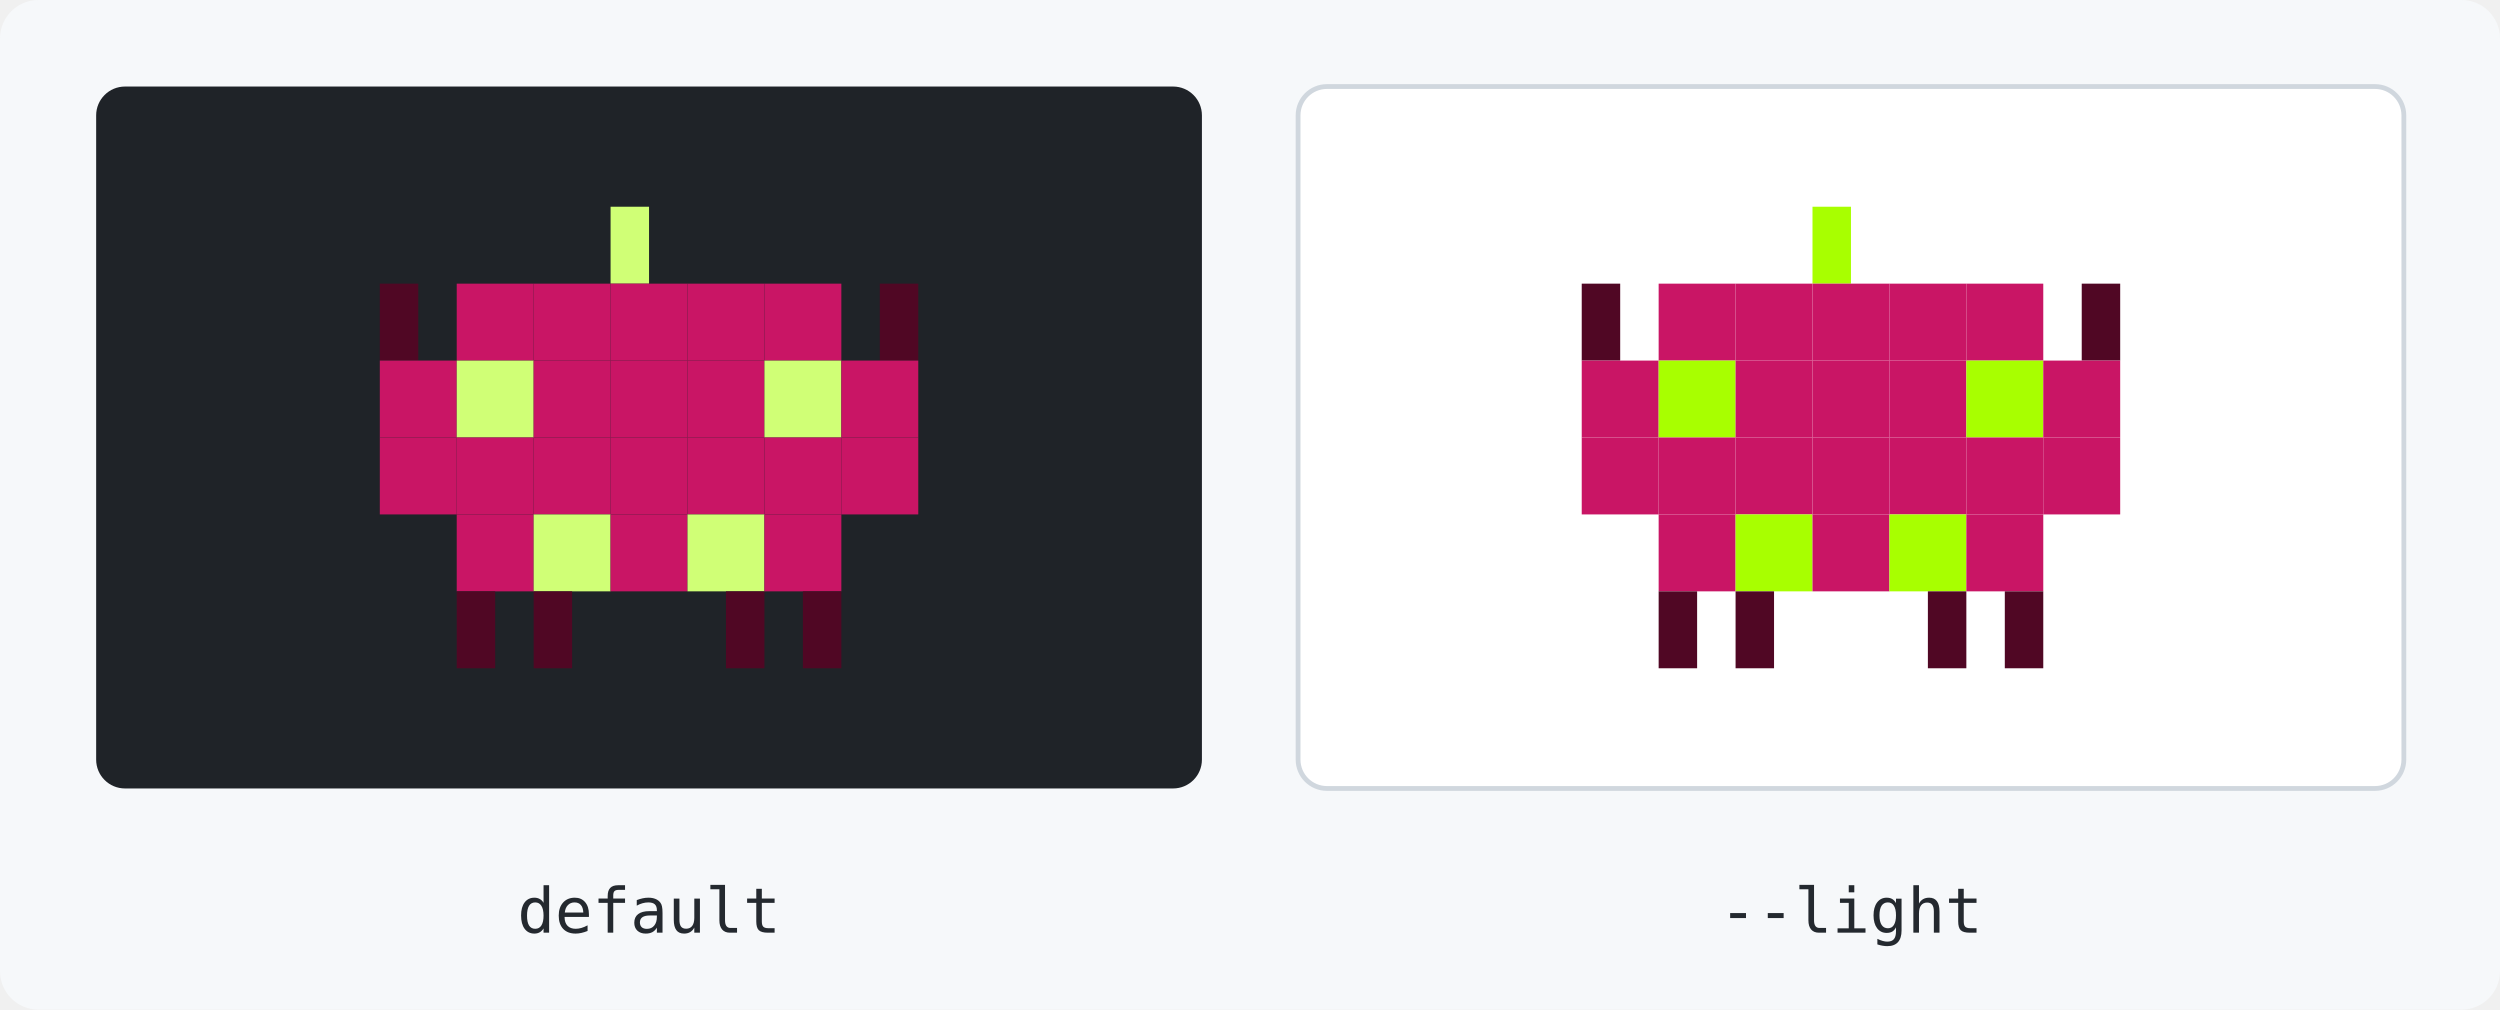
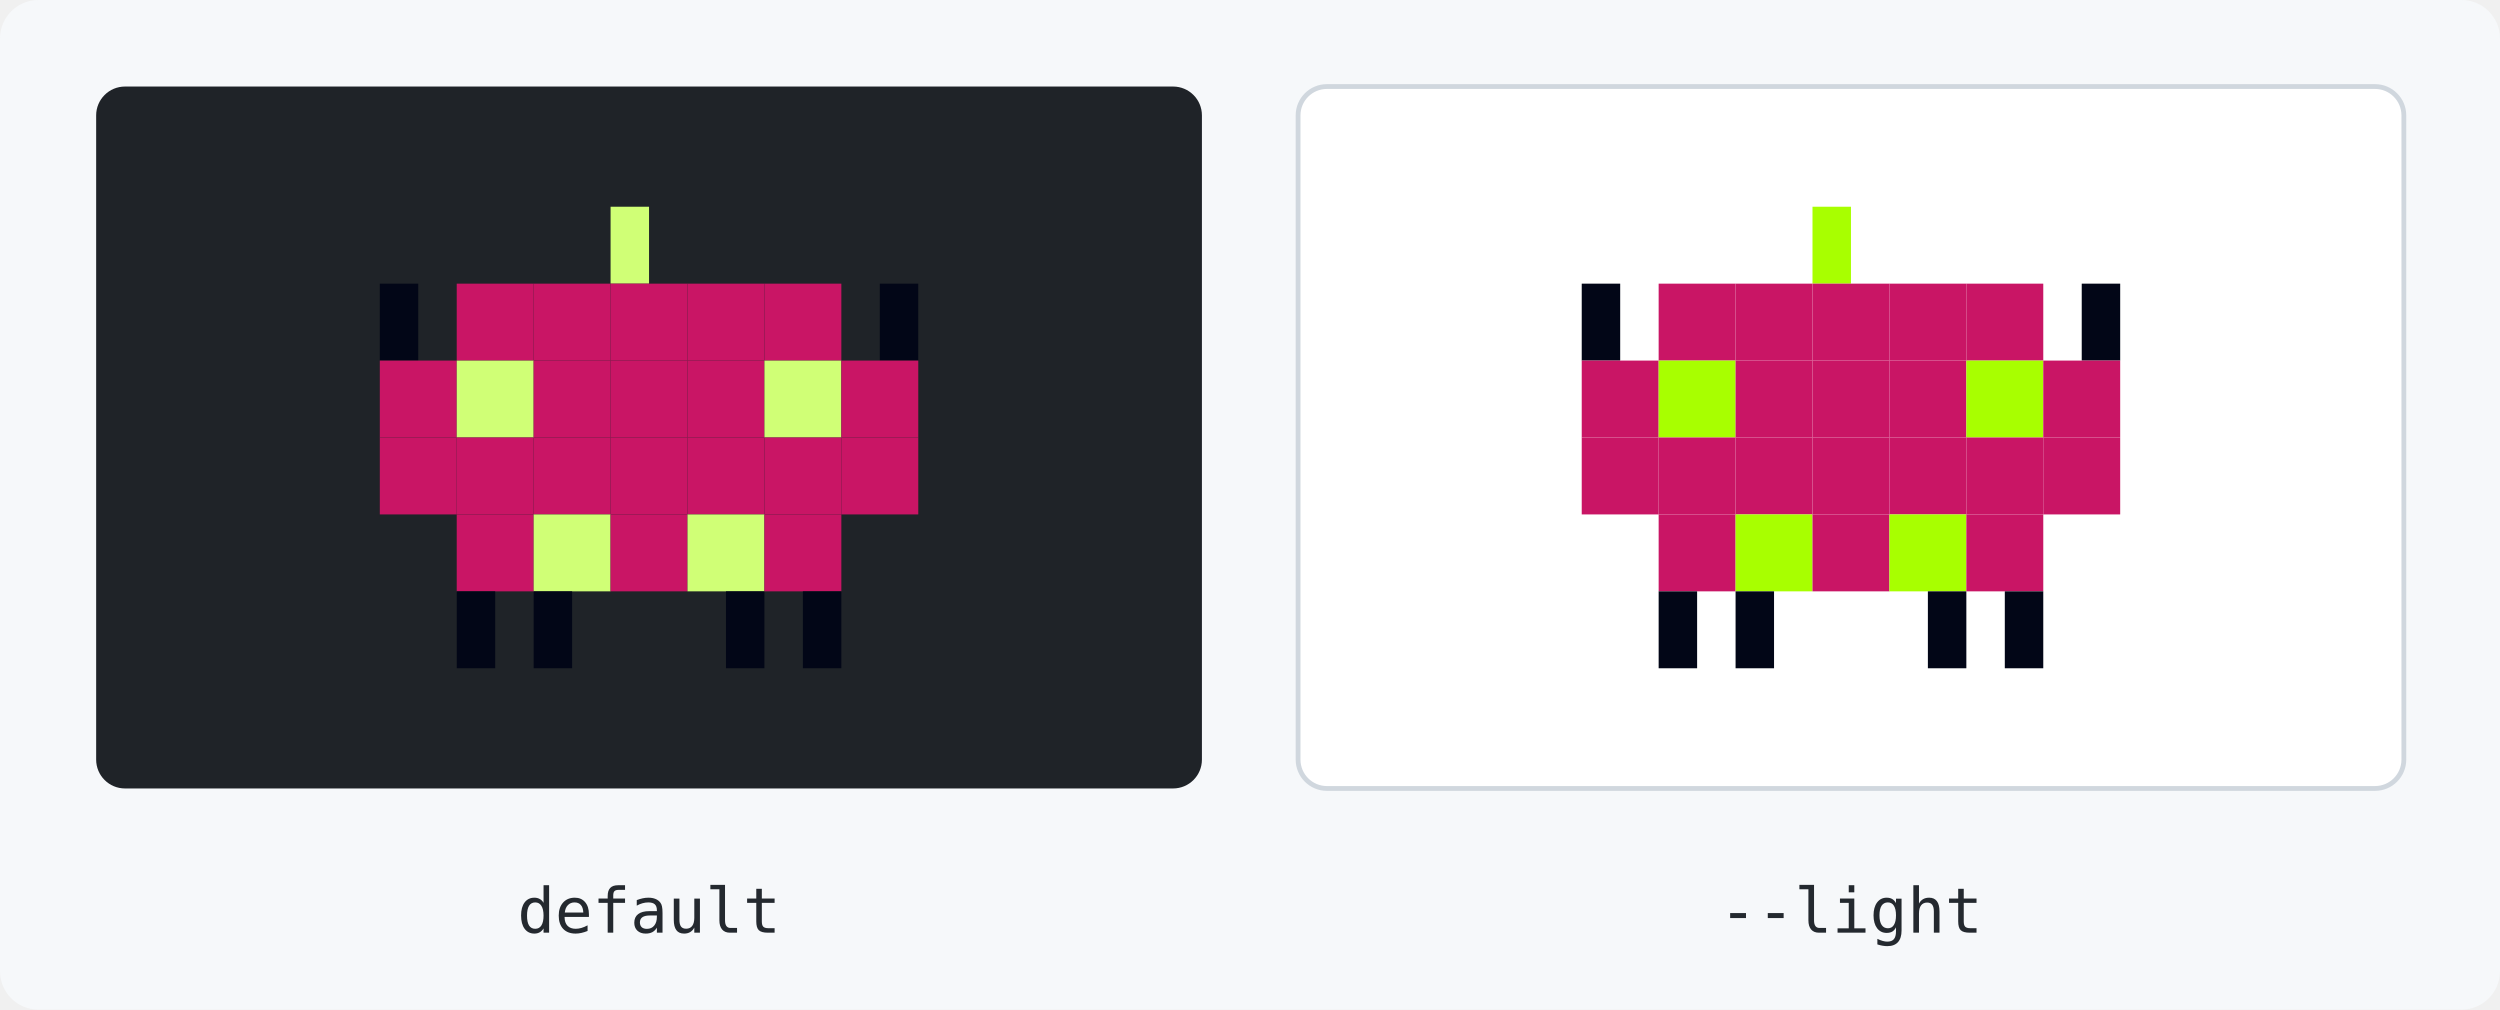
<svg xmlns="http://www.w3.org/2000/svg" width="520" height="210" viewBox="0 0 520 210" role="img" aria-label="default and --light mode clingons side by side">
  <rect width="520" height="210" rx="8" fill="#f6f8fa" />
  <rect x="20" y="18" width="230" height="146" rx="6" fill="#1f2328" />
  <rect x="127" y="43" width="8" height="16" fill="#d0ff76" />
-   <rect x="79" y="59" width="8" height="16" fill="#500724" />
+   <rect x="79" y="59" width="8" height="16" fill="#020617" />
  <rect x="95" y="59" width="16" height="16" fill="#c91565" />
  <rect x="111" y="59" width="16" height="16" fill="#c91565" />
  <rect x="127" y="59" width="16" height="16" fill="#c91565" />
  <rect x="143" y="59" width="16" height="16" fill="#c91565" />
  <rect x="159" y="59" width="16" height="16" fill="#c91565" />
-   <rect x="183" y="59" width="8" height="16" fill="#500724" />
+   <rect x="183" y="59" width="8" height="16" fill="#020617" />
  <rect x="79" y="75" width="16" height="16" fill="#c91565" />
  <rect x="95" y="75" width="16" height="16" fill="#d0ff76" />
  <rect x="111" y="75" width="16" height="16" fill="#c91565" />
  <rect x="127" y="75" width="16" height="16" fill="#c91565" />
  <rect x="143" y="75" width="16" height="16" fill="#c91565" />
  <rect x="159" y="75" width="16" height="16" fill="#d0ff76" />
  <rect x="175" y="75" width="16" height="16" fill="#c91565" />
  <rect x="79" y="91" width="16" height="16" fill="#c91565" />
  <rect x="95" y="91" width="16" height="16" fill="#c91565" />
  <rect x="111" y="91" width="16" height="16" fill="#c91565" />
  <rect x="127" y="91" width="16" height="16" fill="#c91565" />
  <rect x="143" y="91" width="16" height="16" fill="#c91565" />
  <rect x="159" y="91" width="16" height="16" fill="#c91565" />
  <rect x="175" y="91" width="16" height="16" fill="#c91565" />
  <rect x="95" y="107" width="16" height="16" fill="#c91565" />
  <rect x="111" y="107" width="16" height="16" fill="#d0ff76" />
  <rect x="127" y="107" width="16" height="16" fill="#c91565" />
  <rect x="143" y="107" width="16" height="16" fill="#d0ff76" />
  <rect x="159" y="107" width="16" height="16" fill="#c91565" />
-   <rect x="95" y="123" width="8" height="16" fill="#500724" />
-   <rect x="111" y="123" width="8" height="16" fill="#500724" />
-   <rect x="151" y="123" width="8" height="16" fill="#500724" />
-   <rect x="167" y="123" width="8" height="16" fill="#500724" />
+   <rect x="95" y="123" width="8" height="16" fill="#020617" />
+   <rect x="111" y="123" width="8" height="16" fill="#020617" />
+   <rect x="151" y="123" width="8" height="16" fill="#020617" />
+   <rect x="167" y="123" width="8" height="16" fill="#020617" />
  <rect x="270" y="18" width="230" height="146" rx="6" fill="#ffffff" stroke="#d0d7de" />
  <rect x="377" y="43" width="8" height="16" fill="#a8ff00" />
-   <rect x="329" y="59" width="8" height="16" fill="#500724" />
+   <rect x="329" y="59" width="8" height="16" fill="#020617" />
  <rect x="345" y="59" width="16" height="16" fill="#c91565" />
  <rect x="361" y="59" width="16" height="16" fill="#c91565" />
  <rect x="377" y="59" width="16" height="16" fill="#c91565" />
  <rect x="393" y="59" width="16" height="16" fill="#c91565" />
  <rect x="409" y="59" width="16" height="16" fill="#c91565" />
-   <rect x="433" y="59" width="8" height="16" fill="#500724" />
+   <rect x="433" y="59" width="8" height="16" fill="#020617" />
  <rect x="329" y="75" width="16" height="16" fill="#c91565" />
  <rect x="345" y="75" width="16" height="16" fill="#a8ff00" />
  <rect x="361" y="75" width="16" height="16" fill="#c91565" />
  <rect x="377" y="75" width="16" height="16" fill="#c91565" />
  <rect x="393" y="75" width="16" height="16" fill="#c91565" />
  <rect x="409" y="75" width="16" height="16" fill="#a8ff00" />
  <rect x="425" y="75" width="16" height="16" fill="#c91565" />
  <rect x="329" y="91" width="16" height="16" fill="#c91565" />
  <rect x="345" y="91" width="16" height="16" fill="#c91565" />
  <rect x="361" y="91" width="16" height="16" fill="#c91565" />
  <rect x="377" y="91" width="16" height="16" fill="#c91565" />
  <rect x="393" y="91" width="16" height="16" fill="#c91565" />
  <rect x="409" y="91" width="16" height="16" fill="#c91565" />
  <rect x="425" y="91" width="16" height="16" fill="#c91565" />
  <rect x="345" y="107" width="16" height="16" fill="#c91565" />
  <rect x="361" y="107" width="16" height="16" fill="#a8ff00" />
  <rect x="377" y="107" width="16" height="16" fill="#c91565" />
  <rect x="393" y="107" width="16" height="16" fill="#a8ff00" />
  <rect x="409" y="107" width="16" height="16" fill="#c91565" />
-   <rect x="345" y="123" width="8" height="16" fill="#500724" />
-   <rect x="361" y="123" width="8" height="16" fill="#500724" />
-   <rect x="401" y="123" width="8" height="16" fill="#500724" />
-   <rect x="417" y="123" width="8" height="16" fill="#500724" />
+   <rect x="345" y="123" width="8" height="16" fill="#020617" />
+   <rect x="361" y="123" width="8" height="16" fill="#020617" />
+   <rect x="401" y="123" width="8" height="16" fill="#020617" />
+   <rect x="417" y="123" width="8" height="16" fill="#020617" />
  <text x="135" y="194" text-anchor="middle" font-family="ui-monospace, SFMono-Regular, Menlo, Consolas, monospace" font-size="13" font-weight="400" fill="#24292f">default</text>
  <text x="385" y="194" text-anchor="middle" font-family="ui-monospace, SFMono-Regular, Menlo, Consolas, monospace" font-size="13" font-weight="400" fill="#24292f">--light</text>
</svg>
